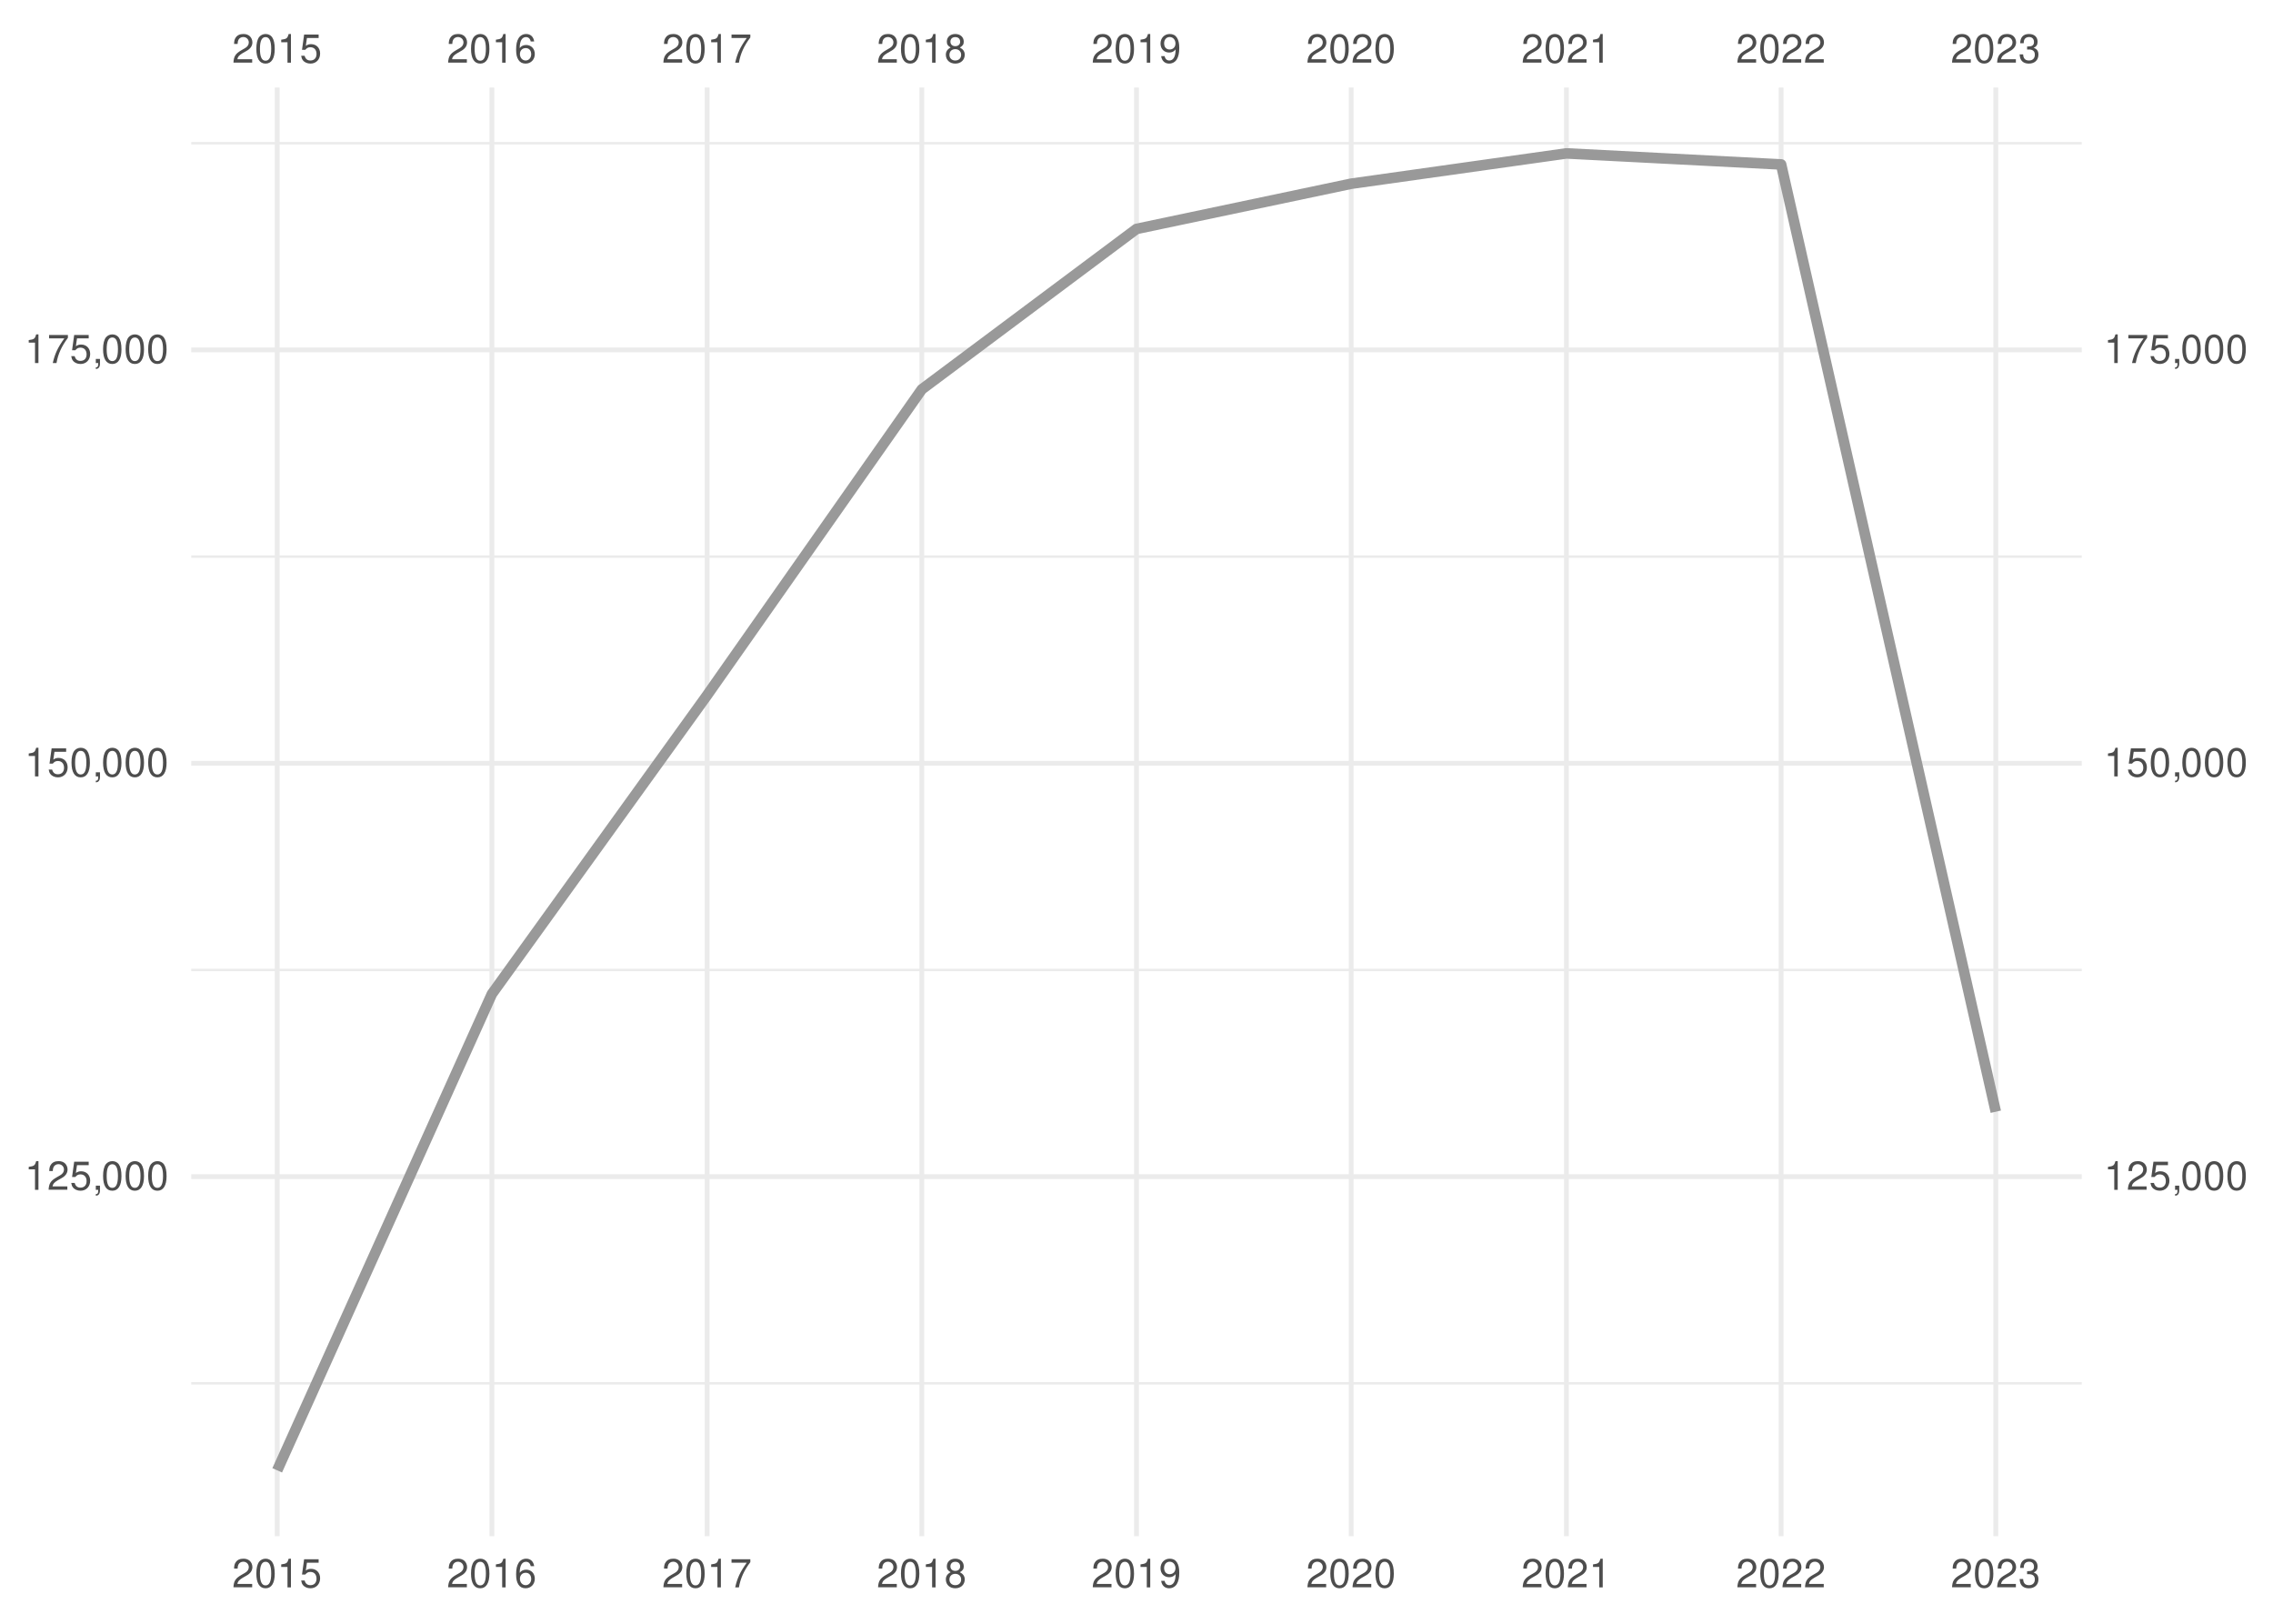
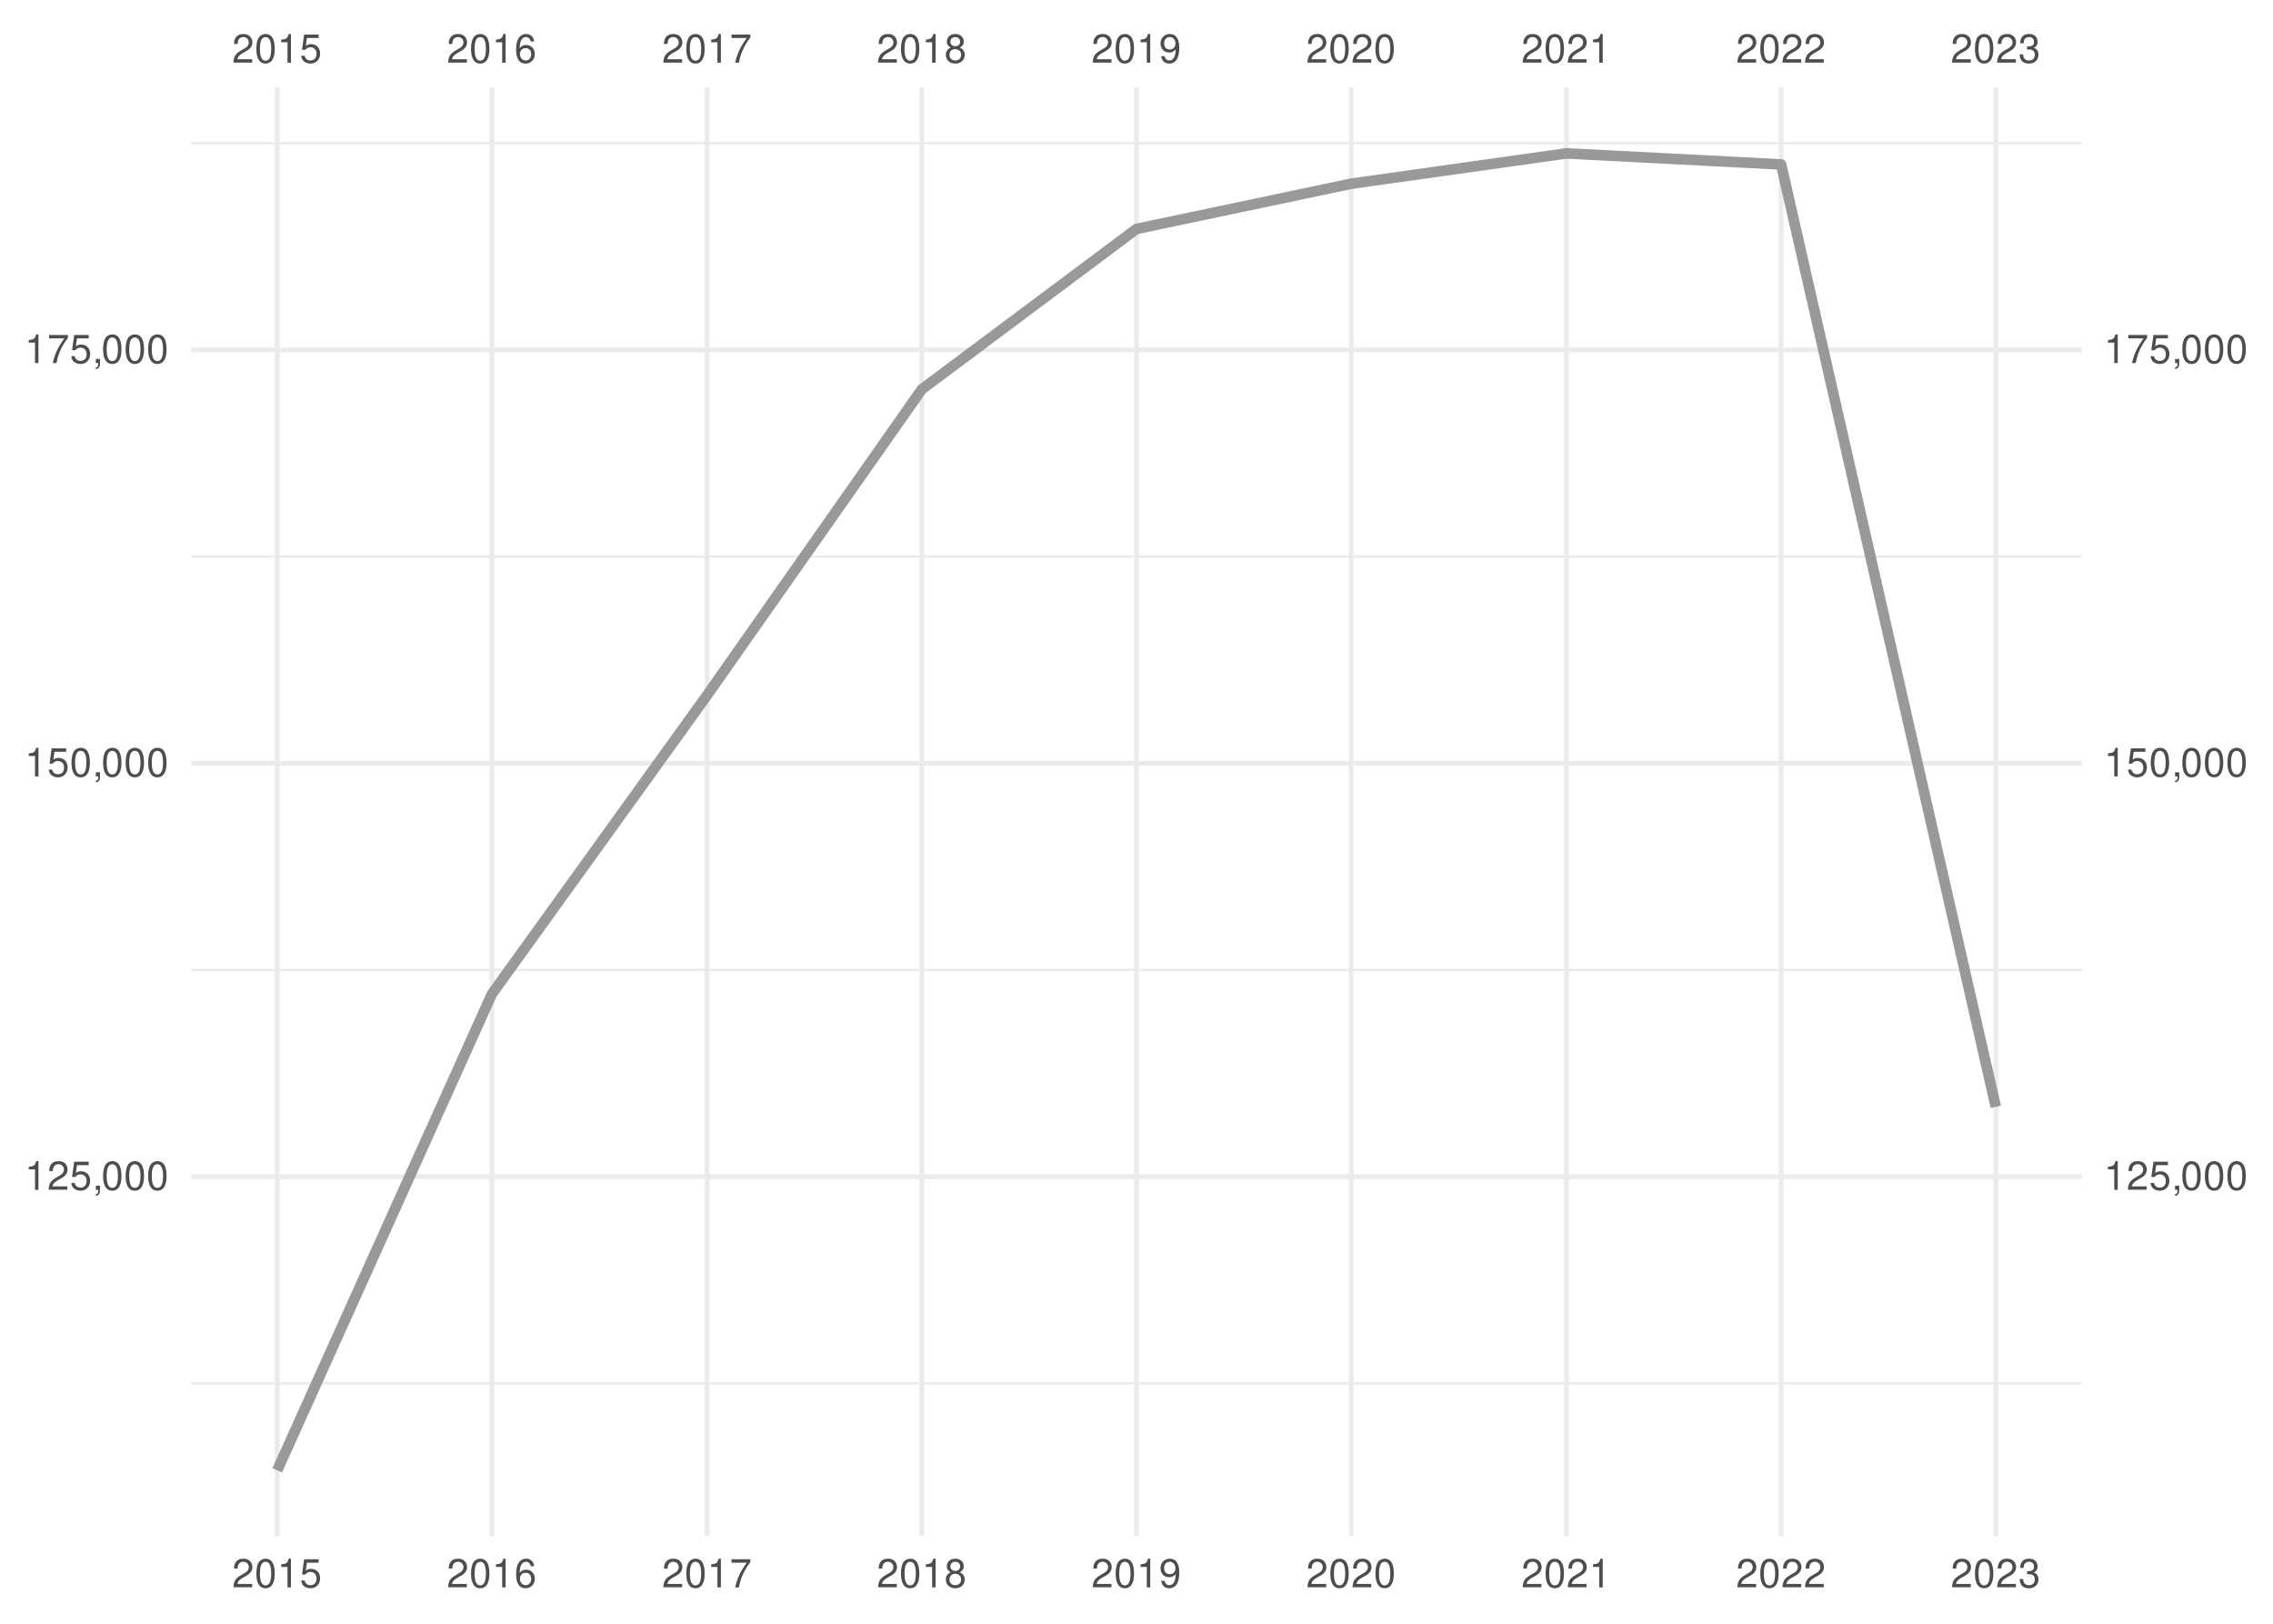
<svg xmlns="http://www.w3.org/2000/svg" xmlns:xlink="http://www.w3.org/1999/xlink" width="504pt" height="360pt" viewBox="0 0 504 360" version="1.1">
  <defs>
    <g>
      <symbol overflow="visible" id="glyph0-0">
        <path style="stroke:none;" d="" />
      </symbol>
      <symbol overflow="visible" id="glyph0-1">
        <path style="stroke:none;" d="M 4.453 -0.766 L 1.172 -0.766 C 1.25 -1.297 1.531 -1.625 2.297 -2.094 L 3.172 -2.594 C 4.047 -3.062 4.5 -3.719 4.5 -4.5 C 4.5 -5.031 4.281 -5.531 3.922 -5.875 C 3.547 -6.203 3.094 -6.359 2.5 -6.359 C 1.703 -6.359 1.125 -6.078 0.781 -5.531 C 0.547 -5.203 0.453 -4.797 0.438 -4.156 L 1.219 -4.156 C 1.234 -4.594 1.297 -4.844 1.406 -5.062 C 1.594 -5.438 2 -5.688 2.469 -5.688 C 3.172 -5.688 3.703 -5.172 3.703 -4.484 C 3.703 -3.969 3.406 -3.531 2.859 -3.219 L 2.047 -2.75 C 0.75 -2 0.375 -1.406 0.297 -0.016 L 4.453 -0.016 Z M 4.453 -0.766 " />
      </symbol>
      <symbol overflow="visible" id="glyph0-2">
        <path style="stroke:none;" d="M 2.422 -6.359 C 1.844 -6.359 1.312 -6.094 0.984 -5.672 C 0.578 -5.109 0.375 -4.25 0.375 -3.078 C 0.375 -0.938 1.078 0.203 2.422 0.203 C 3.734 0.203 4.453 -0.938 4.453 -3.031 C 4.453 -4.25 4.266 -5.078 3.859 -5.672 C 3.531 -6.109 3.016 -6.359 2.422 -6.359 Z M 2.422 -5.672 C 3.25 -5.672 3.672 -4.828 3.672 -3.094 C 3.672 -1.281 3.266 -0.438 2.406 -0.438 C 1.578 -0.438 1.172 -1.312 1.172 -3.062 C 1.172 -4.828 1.578 -5.672 2.422 -5.672 Z M 2.422 -5.672 " />
      </symbol>
      <symbol overflow="visible" id="glyph0-3">
        <path style="stroke:none;" d="M 2.281 -4.531 L 2.281 0 L 3.047 0 L 3.047 -6.359 L 2.547 -6.359 C 2.266 -5.391 2.094 -5.25 0.891 -5.094 L 0.891 -4.531 Z M 2.281 -4.531 " />
      </symbol>
      <symbol overflow="visible" id="glyph0-4">
        <path style="stroke:none;" d="M 4.188 -6.234 L 0.969 -6.234 L 0.5 -2.844 L 1.219 -2.844 C 1.578 -3.266 1.875 -3.422 2.359 -3.422 C 3.203 -3.422 3.719 -2.844 3.719 -1.922 C 3.719 -1.031 3.203 -0.484 2.359 -0.484 C 1.688 -0.484 1.266 -0.828 1.078 -1.531 L 0.312 -1.531 C 0.406 -1.016 0.5 -0.781 0.688 -0.547 C 1.031 -0.078 1.672 0.203 2.375 0.203 C 3.641 0.203 4.516 -0.719 4.516 -2.031 C 4.516 -3.266 3.688 -4.109 2.5 -4.109 C 2.062 -4.109 1.703 -4 1.344 -3.734 L 1.594 -5.469 L 4.188 -5.469 Z M 4.188 -6.234 " />
      </symbol>
      <symbol overflow="visible" id="glyph0-5">
        <path style="stroke:none;" d="M 4.375 -4.703 C 4.234 -5.75 3.562 -6.359 2.609 -6.359 C 1.922 -6.359 1.312 -6.031 0.938 -5.453 C 0.547 -4.828 0.375 -4.062 0.375 -2.906 C 0.375 -1.828 0.531 -1.156 0.906 -0.594 C 1.234 -0.078 1.781 0.203 2.469 0.203 C 3.656 0.203 4.516 -0.688 4.516 -1.922 C 4.516 -3.094 3.719 -3.922 2.609 -3.922 C 1.984 -3.922 1.5 -3.688 1.172 -3.234 C 1.172 -4.797 1.672 -5.672 2.562 -5.672 C 3.109 -5.672 3.484 -5.328 3.609 -4.703 Z M 2.5 -3.234 C 3.25 -3.234 3.719 -2.703 3.719 -1.859 C 3.719 -1.062 3.188 -0.484 2.484 -0.484 C 1.766 -0.484 1.219 -1.094 1.219 -1.906 C 1.219 -2.688 1.734 -3.234 2.5 -3.234 Z M 2.5 -3.234 " />
      </symbol>
      <symbol overflow="visible" id="glyph0-6">
        <path style="stroke:none;" d="M 4.578 -6.234 L 0.406 -6.234 L 0.406 -5.469 L 3.781 -5.469 C 2.281 -3.359 1.688 -2.047 1.219 0 L 2.047 0 C 2.391 -2 3.172 -3.719 4.578 -5.594 Z M 4.578 -6.234 " />
      </symbol>
      <symbol overflow="visible" id="glyph0-7">
        <path style="stroke:none;" d="M 3.438 -3.359 C 4.094 -3.75 4.297 -4.062 4.297 -4.656 C 4.297 -5.672 3.531 -6.359 2.422 -6.359 C 1.312 -6.359 0.547 -5.672 0.547 -4.672 C 0.547 -4.062 0.75 -3.75 1.391 -3.359 C 0.672 -2.984 0.328 -2.469 0.328 -1.766 C 0.328 -0.609 1.172 0.203 2.422 0.203 C 3.656 0.203 4.516 -0.609 4.516 -1.766 C 4.516 -2.469 4.156 -2.984 3.438 -3.359 Z M 2.422 -5.672 C 3.078 -5.672 3.5 -5.281 3.5 -4.641 C 3.5 -4.047 3.062 -3.656 2.422 -3.656 C 1.766 -3.656 1.344 -4.047 1.344 -4.656 C 1.344 -5.281 1.766 -5.672 2.422 -5.672 Z M 2.422 -3 C 3.188 -3 3.719 -2.484 3.719 -1.75 C 3.719 -0.984 3.203 -0.484 2.406 -0.484 C 1.641 -0.484 1.125 -1 1.125 -1.734 C 1.125 -2.5 1.641 -3 2.422 -3 Z M 2.422 -3 " />
      </symbol>
      <symbol overflow="visible" id="glyph0-8">
        <path style="stroke:none;" d="M 0.469 -1.453 C 0.609 -0.406 1.281 0.203 2.234 0.203 C 2.922 0.203 3.547 -0.125 3.922 -0.703 C 4.297 -1.328 4.484 -2.109 4.484 -3.25 C 4.484 -4.328 4.312 -5 3.953 -5.562 C 3.609 -6.094 3.062 -6.359 2.375 -6.359 C 1.188 -6.359 0.328 -5.469 0.328 -4.234 C 0.328 -3.062 1.125 -2.25 2.25 -2.25 C 2.844 -2.25 3.281 -2.453 3.672 -2.938 C 3.672 -1.359 3.172 -0.484 2.281 -0.484 C 1.734 -0.484 1.359 -0.828 1.234 -1.453 Z M 2.359 -5.688 C 3.094 -5.688 3.641 -5.078 3.641 -4.25 C 3.641 -3.469 3.109 -2.922 2.344 -2.922 C 1.594 -2.922 1.125 -3.453 1.125 -4.297 C 1.125 -5.109 1.641 -5.688 2.359 -5.688 Z M 2.359 -5.688 " />
      </symbol>
      <symbol overflow="visible" id="glyph0-9">
        <path style="stroke:none;" d="M 1.938 -2.922 L 2.359 -2.922 C 3.203 -2.922 3.656 -2.531 3.656 -1.766 C 3.656 -0.969 3.172 -0.484 2.375 -0.484 C 1.516 -0.484 1.109 -0.922 1.062 -1.844 L 0.281 -1.844 C 0.312 -1.344 0.406 -1 0.547 -0.719 C 0.875 -0.109 1.484 0.203 2.344 0.203 C 3.625 0.203 4.453 -0.578 4.453 -1.781 C 4.453 -2.594 4.141 -3.031 3.391 -3.297 C 3.969 -3.531 4.266 -3.969 4.266 -4.609 C 4.266 -5.703 3.547 -6.359 2.359 -6.359 C 1.109 -6.359 0.438 -5.656 0.406 -4.312 L 1.188 -4.312 C 1.203 -4.703 1.234 -4.922 1.328 -5.109 C 1.5 -5.469 1.891 -5.688 2.375 -5.688 C 3.062 -5.688 3.469 -5.266 3.469 -4.578 C 3.469 -4.141 3.312 -3.859 2.969 -3.719 C 2.766 -3.625 2.484 -3.594 1.938 -3.578 Z M 1.938 -2.922 " />
      </symbol>
      <symbol overflow="visible" id="glyph0-10">
        <path style="stroke:none;" d="M 0.766 -0.922 L 0.766 0 L 1.297 0 L 1.297 0.156 C 1.297 0.766 1.172 0.938 0.766 0.953 L 0.766 1.297 C 1.344 1.312 1.688 0.891 1.688 0.141 L 1.688 -0.922 Z M 0.766 -0.922 " />
      </symbol>
    </g>
    <clipPath id="clip1">
      <path d="M 42.41 306 L 461.59 306 L 461.59 307 L 42.41 307 Z M 42.41 306 " />
    </clipPath>
    <clipPath id="clip2">
      <path d="M 42.41 214 L 461.59 214 L 461.59 216 L 42.41 216 Z M 42.41 214 " />
    </clipPath>
    <clipPath id="clip3">
      <path d="M 42.41 123 L 461.59 123 L 461.59 124 L 42.41 124 Z M 42.41 123 " />
    </clipPath>
    <clipPath id="clip4">
      <path d="M 42.41 31 L 461.59 31 L 461.59 33 L 42.41 33 Z M 42.41 31 " />
    </clipPath>
    <clipPath id="clip5">
      <path d="M 42.41 260 L 461.59 260 L 461.59 262 L 42.41 262 Z M 42.41 260 " />
    </clipPath>
    <clipPath id="clip6">
      <path d="M 42.41 168 L 461.59 168 L 461.59 170 L 42.41 170 Z M 42.41 168 " />
    </clipPath>
    <clipPath id="clip7">
      <path d="M 42.41 77 L 461.59 77 L 461.59 79 L 42.41 79 Z M 42.41 77 " />
    </clipPath>
    <clipPath id="clip8">
      <path d="M 60 19.41 L 62 19.41 L 62 340.59 L 60 340.59 Z M 60 19.41 " />
    </clipPath>
    <clipPath id="clip9">
      <path d="M 108 19.41 L 110 19.41 L 110 340.59 L 108 340.59 Z M 108 19.41 " />
    </clipPath>
    <clipPath id="clip10">
      <path d="M 156 19.41 L 158 19.41 L 158 340.59 L 156 340.59 Z M 156 19.41 " />
    </clipPath>
    <clipPath id="clip11">
      <path d="M 203 19.41 L 205 19.41 L 205 340.59 L 203 340.59 Z M 203 19.41 " />
    </clipPath>
    <clipPath id="clip12">
      <path d="M 251 19.41 L 253 19.41 L 253 340.59 L 251 340.59 Z M 251 19.41 " />
    </clipPath>
    <clipPath id="clip13">
      <path d="M 299 19.41 L 301 19.41 L 301 340.59 L 299 340.59 Z M 299 19.41 " />
    </clipPath>
    <clipPath id="clip14">
      <path d="M 346 19.41 L 348 19.41 L 348 340.59 L 346 340.59 Z M 346 19.41 " />
    </clipPath>
    <clipPath id="clip15">
      <path d="M 394 19.41 L 396 19.41 L 396 340.59 L 394 340.59 Z M 394 19.41 " />
    </clipPath>
    <clipPath id="clip16">
      <path d="M 442 19.41 L 444 19.41 L 444 340.59 L 442 340.59 Z M 442 19.41 " />
    </clipPath>
  </defs>
  <g id="surface41">
    <rect x="0" y="0" width="504" height="360" style="fill:rgb(100%,100%,100%);fill-opacity:1;stroke:none;" />
    <g clip-path="url(#clip1)" clip-rule="nonzero">
      <path style="fill:none;stroke-width:0.533;stroke-linecap:butt;stroke-linejoin:round;stroke:rgb(92.157%,92.157%,92.157%);stroke-opacity:1;stroke-miterlimit:10;" d="M 42.41 306.703 L 461.59 306.703 " />
    </g>
    <g clip-path="url(#clip2)" clip-rule="nonzero">
      <path style="fill:none;stroke-width:0.533;stroke-linecap:butt;stroke-linejoin:round;stroke:rgb(92.157%,92.157%,92.157%);stroke-opacity:1;stroke-miterlimit:10;" d="M 42.41 215.055 L 461.59 215.055 " />
    </g>
    <g clip-path="url(#clip3)" clip-rule="nonzero">
      <path style="fill:none;stroke-width:0.533;stroke-linecap:butt;stroke-linejoin:round;stroke:rgb(92.157%,92.157%,92.157%);stroke-opacity:1;stroke-miterlimit:10;" d="M 42.41 123.406 L 461.59 123.406 " />
    </g>
    <g clip-path="url(#clip4)" clip-rule="nonzero">
      <path style="fill:none;stroke-width:0.533;stroke-linecap:butt;stroke-linejoin:round;stroke:rgb(92.157%,92.157%,92.157%);stroke-opacity:1;stroke-miterlimit:10;" d="M 42.41 31.758 L 461.59 31.758 " />
    </g>
    <g clip-path="url(#clip5)" clip-rule="nonzero">
      <path style="fill:none;stroke-width:1.067;stroke-linecap:butt;stroke-linejoin:round;stroke:rgb(92.157%,92.157%,92.157%);stroke-opacity:1;stroke-miterlimit:10;" d="M 42.41 260.879 L 461.59 260.879 " />
    </g>
    <g clip-path="url(#clip6)" clip-rule="nonzero">
      <path style="fill:none;stroke-width:1.067;stroke-linecap:butt;stroke-linejoin:round;stroke:rgb(92.157%,92.157%,92.157%);stroke-opacity:1;stroke-miterlimit:10;" d="M 42.41 169.23 L 461.59 169.23 " />
    </g>
    <g clip-path="url(#clip7)" clip-rule="nonzero">
      <path style="fill:none;stroke-width:1.067;stroke-linecap:butt;stroke-linejoin:round;stroke:rgb(92.157%,92.157%,92.157%);stroke-opacity:1;stroke-miterlimit:10;" d="M 42.41 77.582 L 461.59 77.582 " />
    </g>
    <g clip-path="url(#clip8)" clip-rule="nonzero">
      <path style="fill:none;stroke-width:1.067;stroke-linecap:butt;stroke-linejoin:round;stroke:rgb(92.157%,92.157%,92.157%);stroke-opacity:1;stroke-miterlimit:10;" d="M 61.465 340.59 L 61.465 19.41 " />
    </g>
    <g clip-path="url(#clip9)" clip-rule="nonzero">
      <path style="fill:none;stroke-width:1.067;stroke-linecap:butt;stroke-linejoin:round;stroke:rgb(92.157%,92.157%,92.157%);stroke-opacity:1;stroke-miterlimit:10;" d="M 109.066 340.59 L 109.066 19.41 " />
    </g>
    <g clip-path="url(#clip10)" clip-rule="nonzero">
      <path style="fill:none;stroke-width:1.067;stroke-linecap:butt;stroke-linejoin:round;stroke:rgb(92.157%,92.157%,92.157%);stroke-opacity:1;stroke-miterlimit:10;" d="M 156.797 340.59 L 156.797 19.41 " />
    </g>
    <g clip-path="url(#clip11)" clip-rule="nonzero">
      <path style="fill:none;stroke-width:1.067;stroke-linecap:butt;stroke-linejoin:round;stroke:rgb(92.157%,92.157%,92.157%);stroke-opacity:1;stroke-miterlimit:10;" d="M 204.398 340.59 L 204.398 19.41 " />
    </g>
    <g clip-path="url(#clip12)" clip-rule="nonzero">
      <path style="fill:none;stroke-width:1.067;stroke-linecap:butt;stroke-linejoin:round;stroke:rgb(92.157%,92.157%,92.157%);stroke-opacity:1;stroke-miterlimit:10;" d="M 252 340.59 L 252 19.41 " />
    </g>
    <g clip-path="url(#clip13)" clip-rule="nonzero">
      <path style="fill:none;stroke-width:1.067;stroke-linecap:butt;stroke-linejoin:round;stroke:rgb(92.157%,92.157%,92.157%);stroke-opacity:1;stroke-miterlimit:10;" d="M 299.602 340.59 L 299.602 19.41 " />
    </g>
    <g clip-path="url(#clip14)" clip-rule="nonzero">
      <path style="fill:none;stroke-width:1.067;stroke-linecap:butt;stroke-linejoin:round;stroke:rgb(92.157%,92.157%,92.157%);stroke-opacity:1;stroke-miterlimit:10;" d="M 347.332 340.59 L 347.332 19.41 " />
    </g>
    <g clip-path="url(#clip15)" clip-rule="nonzero">
      <path style="fill:none;stroke-width:1.067;stroke-linecap:butt;stroke-linejoin:round;stroke:rgb(92.157%,92.157%,92.157%);stroke-opacity:1;stroke-miterlimit:10;" d="M 394.934 340.59 L 394.934 19.41 " />
    </g>
    <g clip-path="url(#clip16)" clip-rule="nonzero">
      <path style="fill:none;stroke-width:1.067;stroke-linecap:butt;stroke-linejoin:round;stroke:rgb(92.157%,92.157%,92.157%);stroke-opacity:1;stroke-miterlimit:10;" d="M 442.535 340.59 L 442.535 19.41 " />
    </g>
-     <path style="fill:none;stroke-width:2.347;stroke-linecap:butt;stroke-linejoin:round;stroke:rgb(60%,60%,60%);stroke-opacity:1;stroke-miterlimit:10;" d="M 61.465 325.988 L 109.066 220.383 L 156.797 154.121 L 204.398 86.316 L 252 50.758 L 299.602 40.73 L 347.332 34.012 L 394.934 36.457 L 442.535 246.48 " />
+     <path style="fill:none;stroke-width:2.347;stroke-linecap:butt;stroke-linejoin:round;stroke:rgb(60%,60%,60%);stroke-opacity:1;stroke-miterlimit:10;" d="M 61.465 325.988 L 109.066 220.383 L 156.797 154.121 L 204.398 86.316 L 252 50.758 L 299.602 40.73 L 347.332 34.012 L 394.934 36.457 L 442.535 245.395 " />
    <g style="fill:rgb(30.196%,30.196%,30.196%);fill-opacity:1;">
      <use xlink:href="#glyph0-1" x="51.465" y="13.896" />
      <use xlink:href="#glyph0-2" x="56.465" y="13.896" />
      <use xlink:href="#glyph0-3" x="61.465" y="13.896" />
      <use xlink:href="#glyph0-4" x="66.465" y="13.896" />
    </g>
    <g style="fill:rgb(30.196%,30.196%,30.196%);fill-opacity:1;">
      <use xlink:href="#glyph0-1" x="99.066" y="13.896" />
      <use xlink:href="#glyph0-2" x="104.066" y="13.896" />
      <use xlink:href="#glyph0-3" x="109.066" y="13.896" />
      <use xlink:href="#glyph0-5" x="114.066" y="13.896" />
    </g>
    <g style="fill:rgb(30.196%,30.196%,30.196%);fill-opacity:1;">
      <use xlink:href="#glyph0-1" x="146.797" y="13.896" />
      <use xlink:href="#glyph0-2" x="151.797" y="13.896" />
      <use xlink:href="#glyph0-3" x="156.797" y="13.896" />
      <use xlink:href="#glyph0-6" x="161.797" y="13.896" />
    </g>
    <g style="fill:rgb(30.196%,30.196%,30.196%);fill-opacity:1;">
      <use xlink:href="#glyph0-1" x="194.398" y="13.896" />
      <use xlink:href="#glyph0-2" x="199.398" y="13.896" />
      <use xlink:href="#glyph0-3" x="204.398" y="13.896" />
      <use xlink:href="#glyph0-7" x="209.398" y="13.896" />
    </g>
    <g style="fill:rgb(30.196%,30.196%,30.196%);fill-opacity:1;">
      <use xlink:href="#glyph0-1" x="242" y="13.896" />
      <use xlink:href="#glyph0-2" x="247" y="13.896" />
      <use xlink:href="#glyph0-3" x="252" y="13.896" />
      <use xlink:href="#glyph0-8" x="257" y="13.896" />
    </g>
    <g style="fill:rgb(30.196%,30.196%,30.196%);fill-opacity:1;">
      <use xlink:href="#glyph0-1" x="289.602" y="13.896" />
      <use xlink:href="#glyph0-2" x="294.602" y="13.896" />
      <use xlink:href="#glyph0-1" x="299.602" y="13.896" />
      <use xlink:href="#glyph0-2" x="304.602" y="13.896" />
    </g>
    <g style="fill:rgb(30.196%,30.196%,30.196%);fill-opacity:1;">
      <use xlink:href="#glyph0-1" x="337.332" y="13.896" />
      <use xlink:href="#glyph0-2" x="342.332" y="13.896" />
      <use xlink:href="#glyph0-1" x="347.332" y="13.896" />
      <use xlink:href="#glyph0-3" x="352.332" y="13.896" />
    </g>
    <g style="fill:rgb(30.196%,30.196%,30.196%);fill-opacity:1;">
      <use xlink:href="#glyph0-1" x="384.934" y="13.896" />
      <use xlink:href="#glyph0-2" x="389.934" y="13.896" />
      <use xlink:href="#glyph0-1" x="394.934" y="13.896" />
      <use xlink:href="#glyph0-1" x="399.934" y="13.896" />
    </g>
    <g style="fill:rgb(30.196%,30.196%,30.196%);fill-opacity:1;">
      <use xlink:href="#glyph0-1" x="432.535" y="13.896" />
      <use xlink:href="#glyph0-2" x="437.535" y="13.896" />
      <use xlink:href="#glyph0-1" x="442.535" y="13.896" />
      <use xlink:href="#glyph0-9" x="447.535" y="13.896" />
    </g>
    <g style="fill:rgb(30.196%,30.196%,30.196%);fill-opacity:1;">
      <use xlink:href="#glyph0-3" x="5.48" y="263.794" />
      <use xlink:href="#glyph0-1" x="10.48" y="263.794" />
      <use xlink:href="#glyph0-4" x="15.48" y="263.794" />
      <use xlink:href="#glyph0-10" x="20.48" y="263.794" />
      <use xlink:href="#glyph0-2" x="22.48" y="263.794" />
      <use xlink:href="#glyph0-2" x="27.48" y="263.794" />
      <use xlink:href="#glyph0-2" x="32.48" y="263.794" />
    </g>
    <g style="fill:rgb(30.196%,30.196%,30.196%);fill-opacity:1;">
      <use xlink:href="#glyph0-3" x="5.48" y="172.146" />
      <use xlink:href="#glyph0-4" x="10.48" y="172.146" />
      <use xlink:href="#glyph0-2" x="15.48" y="172.146" />
      <use xlink:href="#glyph0-10" x="20.48" y="172.146" />
      <use xlink:href="#glyph0-2" x="22.48" y="172.146" />
      <use xlink:href="#glyph0-2" x="27.48" y="172.146" />
      <use xlink:href="#glyph0-2" x="32.48" y="172.146" />
    </g>
    <g style="fill:rgb(30.196%,30.196%,30.196%);fill-opacity:1;">
      <use xlink:href="#glyph0-3" x="5.48" y="80.497" />
      <use xlink:href="#glyph0-6" x="10.48" y="80.497" />
      <use xlink:href="#glyph0-4" x="15.48" y="80.497" />
      <use xlink:href="#glyph0-10" x="20.48" y="80.497" />
      <use xlink:href="#glyph0-2" x="22.48" y="80.497" />
      <use xlink:href="#glyph0-2" x="27.48" y="80.497" />
      <use xlink:href="#glyph0-2" x="32.48" y="80.497" />
    </g>
    <g style="fill:rgb(30.196%,30.196%,30.196%);fill-opacity:1;">
      <use xlink:href="#glyph0-3" x="466.52" y="263.794" />
      <use xlink:href="#glyph0-1" x="471.52" y="263.794" />
      <use xlink:href="#glyph0-4" x="476.52" y="263.794" />
      <use xlink:href="#glyph0-10" x="481.52" y="263.794" />
      <use xlink:href="#glyph0-2" x="483.52" y="263.794" />
      <use xlink:href="#glyph0-2" x="488.52" y="263.794" />
      <use xlink:href="#glyph0-2" x="493.52" y="263.794" />
    </g>
    <g style="fill:rgb(30.196%,30.196%,30.196%);fill-opacity:1;">
      <use xlink:href="#glyph0-3" x="466.52" y="172.146" />
      <use xlink:href="#glyph0-4" x="471.52" y="172.146" />
      <use xlink:href="#glyph0-2" x="476.52" y="172.146" />
      <use xlink:href="#glyph0-10" x="481.52" y="172.146" />
      <use xlink:href="#glyph0-2" x="483.52" y="172.146" />
      <use xlink:href="#glyph0-2" x="488.52" y="172.146" />
      <use xlink:href="#glyph0-2" x="493.52" y="172.146" />
    </g>
    <g style="fill:rgb(30.196%,30.196%,30.196%);fill-opacity:1;">
      <use xlink:href="#glyph0-3" x="466.52" y="80.497" />
      <use xlink:href="#glyph0-6" x="471.52" y="80.497" />
      <use xlink:href="#glyph0-4" x="476.52" y="80.497" />
      <use xlink:href="#glyph0-10" x="481.52" y="80.497" />
      <use xlink:href="#glyph0-2" x="483.52" y="80.497" />
      <use xlink:href="#glyph0-2" x="488.52" y="80.497" />
      <use xlink:href="#glyph0-2" x="493.52" y="80.497" />
    </g>
    <g style="fill:rgb(30.196%,30.196%,30.196%);fill-opacity:1;">
      <use xlink:href="#glyph0-1" x="51.465" y="351.935" />
      <use xlink:href="#glyph0-2" x="56.465" y="351.935" />
      <use xlink:href="#glyph0-3" x="61.465" y="351.935" />
      <use xlink:href="#glyph0-4" x="66.465" y="351.935" />
    </g>
    <g style="fill:rgb(30.196%,30.196%,30.196%);fill-opacity:1;">
      <use xlink:href="#glyph0-1" x="99.066" y="351.935" />
      <use xlink:href="#glyph0-2" x="104.066" y="351.935" />
      <use xlink:href="#glyph0-3" x="109.066" y="351.935" />
      <use xlink:href="#glyph0-5" x="114.066" y="351.935" />
    </g>
    <g style="fill:rgb(30.196%,30.196%,30.196%);fill-opacity:1;">
      <use xlink:href="#glyph0-1" x="146.797" y="351.935" />
      <use xlink:href="#glyph0-2" x="151.797" y="351.935" />
      <use xlink:href="#glyph0-3" x="156.797" y="351.935" />
      <use xlink:href="#glyph0-6" x="161.797" y="351.935" />
    </g>
    <g style="fill:rgb(30.196%,30.196%,30.196%);fill-opacity:1;">
      <use xlink:href="#glyph0-1" x="194.398" y="351.935" />
      <use xlink:href="#glyph0-2" x="199.398" y="351.935" />
      <use xlink:href="#glyph0-3" x="204.398" y="351.935" />
      <use xlink:href="#glyph0-7" x="209.398" y="351.935" />
    </g>
    <g style="fill:rgb(30.196%,30.196%,30.196%);fill-opacity:1;">
      <use xlink:href="#glyph0-1" x="242" y="351.935" />
      <use xlink:href="#glyph0-2" x="247" y="351.935" />
      <use xlink:href="#glyph0-3" x="252" y="351.935" />
      <use xlink:href="#glyph0-8" x="257" y="351.935" />
    </g>
    <g style="fill:rgb(30.196%,30.196%,30.196%);fill-opacity:1;">
      <use xlink:href="#glyph0-1" x="289.602" y="351.935" />
      <use xlink:href="#glyph0-2" x="294.602" y="351.935" />
      <use xlink:href="#glyph0-1" x="299.602" y="351.935" />
      <use xlink:href="#glyph0-2" x="304.602" y="351.935" />
    </g>
    <g style="fill:rgb(30.196%,30.196%,30.196%);fill-opacity:1;">
      <use xlink:href="#glyph0-1" x="337.332" y="351.935" />
      <use xlink:href="#glyph0-2" x="342.332" y="351.935" />
      <use xlink:href="#glyph0-1" x="347.332" y="351.935" />
      <use xlink:href="#glyph0-3" x="352.332" y="351.935" />
    </g>
    <g style="fill:rgb(30.196%,30.196%,30.196%);fill-opacity:1;">
      <use xlink:href="#glyph0-1" x="384.934" y="351.935" />
      <use xlink:href="#glyph0-2" x="389.934" y="351.935" />
      <use xlink:href="#glyph0-1" x="394.934" y="351.935" />
      <use xlink:href="#glyph0-1" x="399.934" y="351.935" />
    </g>
    <g style="fill:rgb(30.196%,30.196%,30.196%);fill-opacity:1;">
      <use xlink:href="#glyph0-1" x="432.535" y="351.935" />
      <use xlink:href="#glyph0-2" x="437.535" y="351.935" />
      <use xlink:href="#glyph0-1" x="442.535" y="351.935" />
      <use xlink:href="#glyph0-9" x="447.535" y="351.935" />
    </g>
  </g>
</svg>
